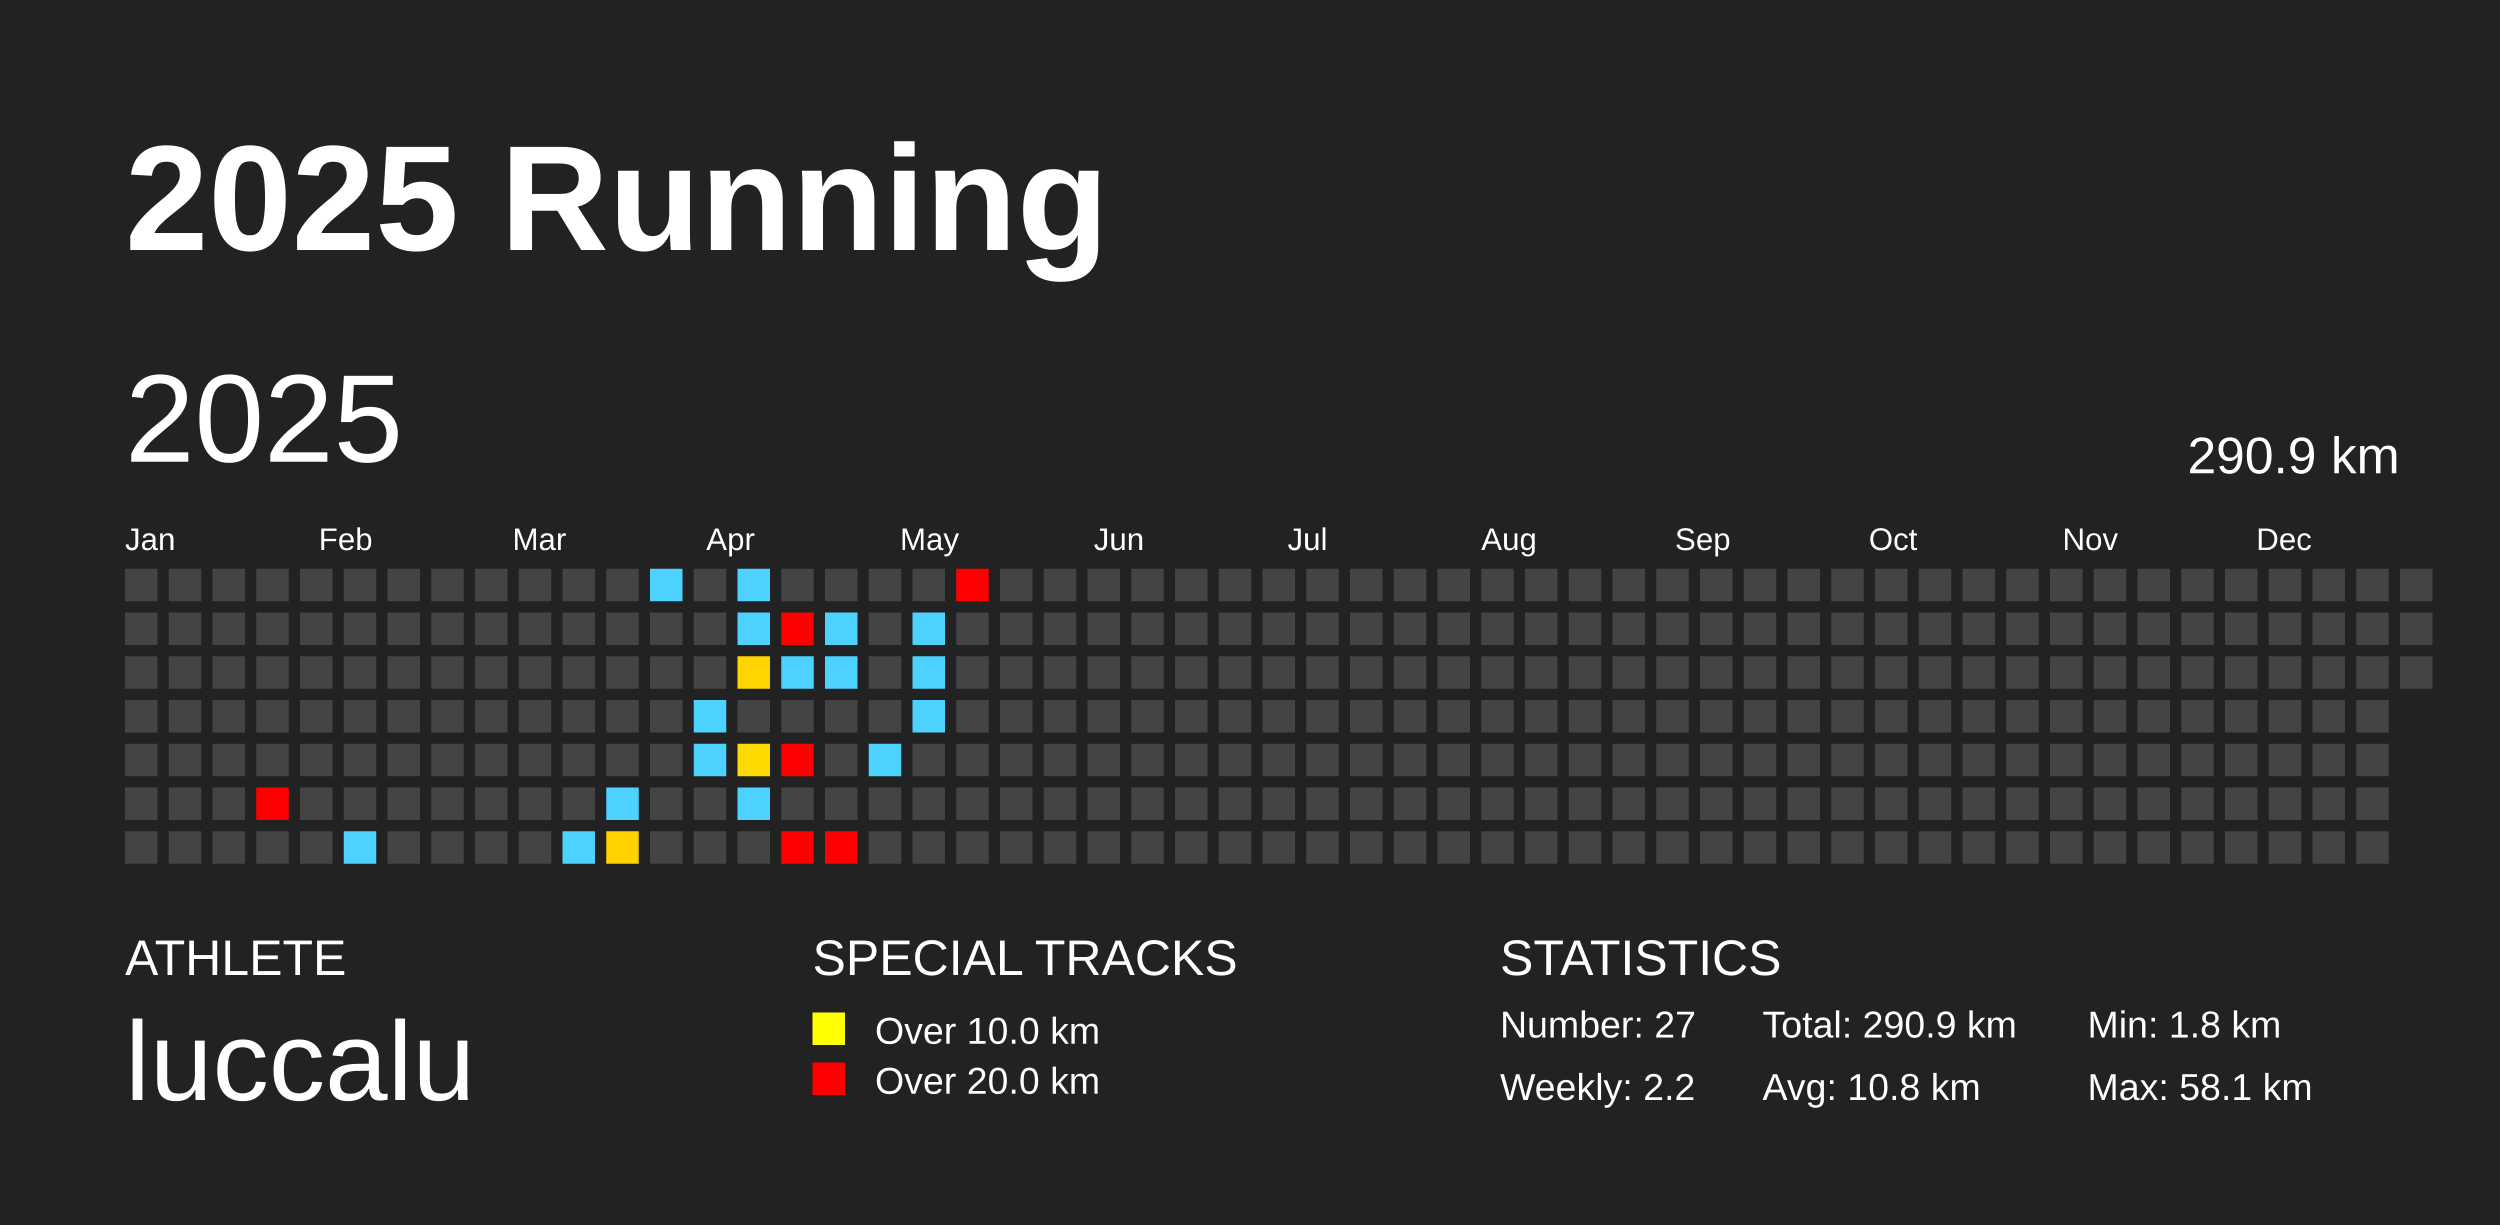
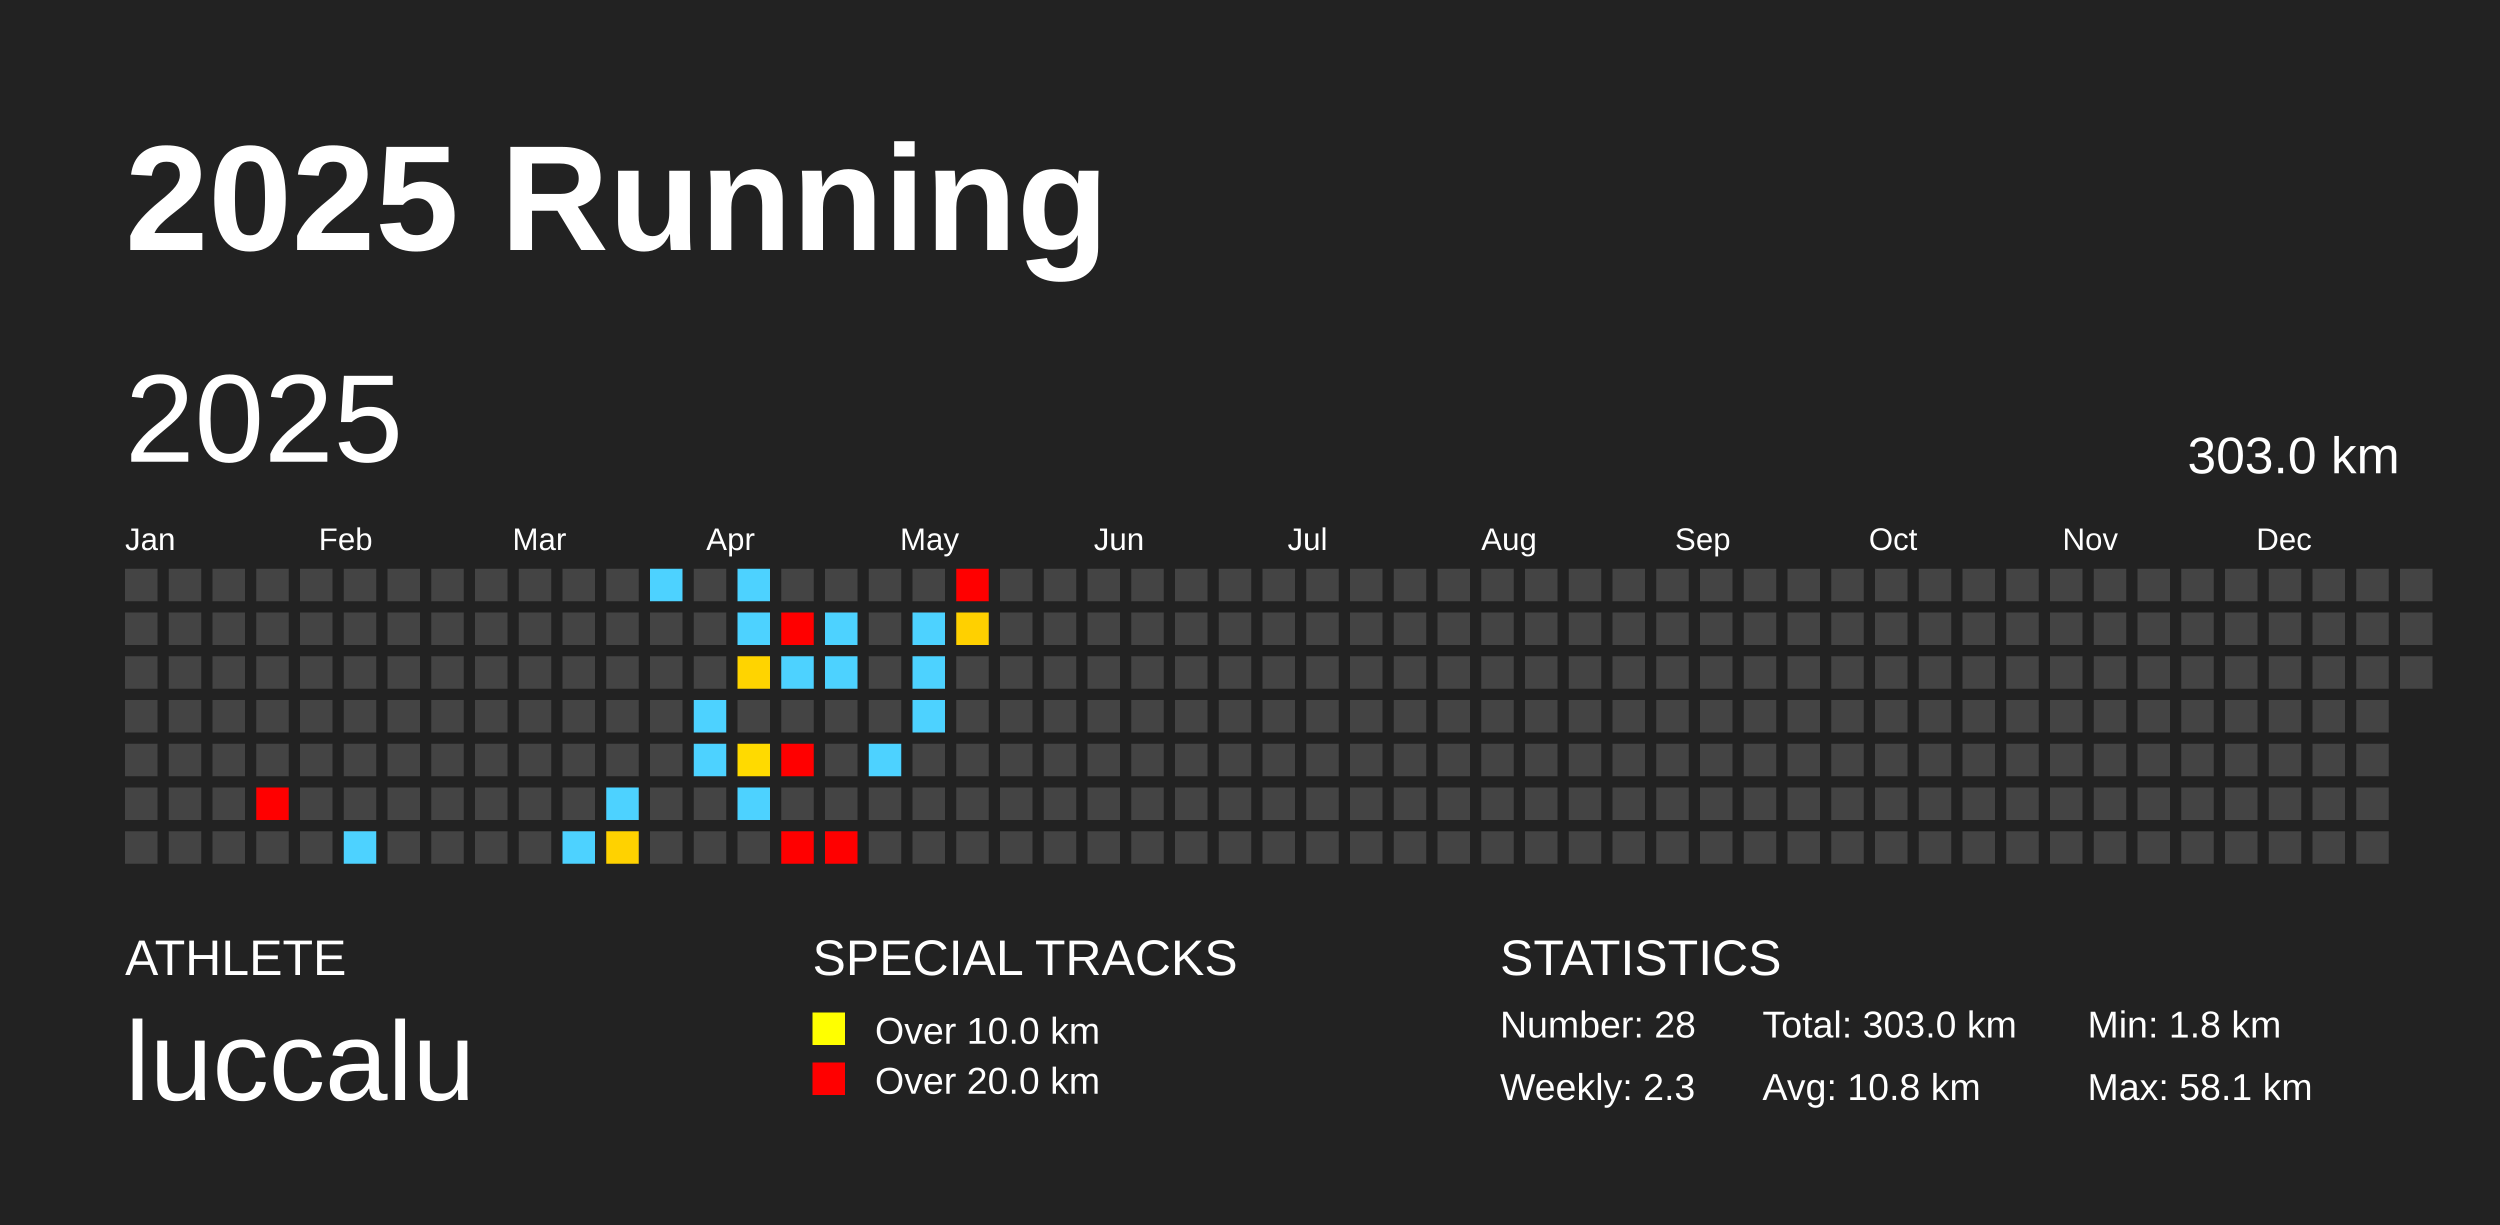
<svg xmlns="http://www.w3.org/2000/svg" baseProfile="full" height="98mm" version="1.1" viewBox="0,0,200,98" width="200mm">
  <defs />
  <rect fill="#222222" height="98" width="200" x="0" y="0" />
  <text fill="#FFFFFF" style="font-size:12px; font-family:Arial; font-weight:bold;" x="10" y="20">2025 Running</text>
  <text fill="#FFFFFF" style="font-size:4px; font-family:Arial" x="10" y="78">ATHLETE</text>
  <text fill="#FFFFFF" style="font-size:9px; font-family:Arial" x="10" y="88">luccalu</text>
  <text fill="#FFFFFF" style="font-size:4px; font-family:Arial" x="65" y="78">SPECIAL TRACKS</text>
  <rect fill="yellow" height="2.6" width="2.6" x="65" y="81" />
  <text fill="#FFFFFF" style="font-size:3px; font-family:Arial" x="70" y="83.5">Over 10.0 km</text>
  <rect fill="red" height="2.6" width="2.6" x="65" y="85" />
  <text fill="#FFFFFF" style="font-size:3px; font-family:Arial" x="70" y="87.5">Over 20.0 km</text>
  <text fill="#FFFFFF" style="font-size:4px; font-family:Arial" x="120" y="78">STATISTICS</text>
-   <text fill="#FFFFFF" style="font-size:3px; font-family:Arial" x="120" y="83">Number: 27</text>
-   <text fill="#FFFFFF" style="font-size:3px; font-family:Arial" x="120" y="88">Weekly: 2.2</text>
-   <text fill="#FFFFFF" style="font-size:3px; font-family:Arial" x="141" y="83">Total: 290.9 km</text>
+   <text fill="#FFFFFF" style="font-size:3px; font-family:Arial" x="120" y="83">Number: 28</text>
+   <text fill="#FFFFFF" style="font-size:3px; font-family:Arial" x="120" y="88">Weekly: 2.3</text>
+   <text fill="#FFFFFF" style="font-size:3px; font-family:Arial" x="141" y="83">Total: 303.0 km</text>
  <text fill="#FFFFFF" style="font-size:3px; font-family:Arial" x="141" y="88">Avg: 10.8 km</text>
  <text fill="#FFFFFF" style="font-size:3px; font-family:Arial" x="167" y="83">Min: 1.8 km</text>
  <text fill="#FFFFFF" style="font-size:3px; font-family:Arial" x="167" y="88">Max: 58.1 km</text>
  <text dominant-baseline="hanging" fill="#FFFFFF" style="font-size:10.0px; font-family:Arial;" x="10" y="30">2025</text>
-   <text dominant-baseline="hanging" fill="#FFFFFF" style="font-size:4.125px; font-family:Arial;" x="175" y="35">290.9 km</text>
+   <text dominant-baseline="hanging" fill="#FFFFFF" style="font-size:4.125px; font-family:Arial;" x="175" y="35">303.0 km</text>
  <text fill="#FFFFFF" style="font-size:2.5px; font-family:Arial" x="10.0" y="44">Jan</text>
  <text fill="#FFFFFF" style="font-size:2.5px; font-family:Arial" x="25.5" y="44">Feb</text>
  <text fill="#FFFFFF" style="font-size:2.5px; font-family:Arial" x="41.0" y="44">Mar</text>
  <text fill="#FFFFFF" style="font-size:2.5px; font-family:Arial" x="56.5" y="44">Apr</text>
  <text fill="#FFFFFF" style="font-size:2.5px; font-family:Arial" x="72.0" y="44">May</text>
  <text fill="#FFFFFF" style="font-size:2.5px; font-family:Arial" x="87.5" y="44">Jun</text>
  <text fill="#FFFFFF" style="font-size:2.5px; font-family:Arial" x="103.0" y="44">Jul</text>
  <text fill="#FFFFFF" style="font-size:2.5px; font-family:Arial" x="118.5" y="44">Aug</text>
  <text fill="#FFFFFF" style="font-size:2.5px; font-family:Arial" x="134.0" y="44">Sep</text>
  <text fill="#FFFFFF" style="font-size:2.5px; font-family:Arial" x="149.5" y="44">Oct</text>
  <text fill="#FFFFFF" style="font-size:2.5px; font-family:Arial" x="165.0" y="44">Nov</text>
  <text fill="#FFFFFF" style="font-size:2.5px; font-family:Arial" x="180.5" y="44">Dec</text>
  <rect fill="#444444" height="2.6" width="2.6" x="10.0" y="45.5" />
  <rect fill="#444444" height="2.6" width="2.6" x="10.0" y="49.0" />
  <rect fill="#444444" height="2.6" width="2.6" x="10.0" y="52.5" />
  <rect fill="#444444" height="2.6" width="2.6" x="10.0" y="56.0" />
  <rect fill="#444444" height="2.6" width="2.6" x="10.0" y="59.5" />
  <rect fill="#444444" height="2.6" width="2.6" x="10.0" y="63.0" />
  <rect fill="#444444" height="2.6" width="2.6" x="10.0" y="66.5" />
  <rect fill="#444444" height="2.6" width="2.6" x="13.5" y="45.5" />
  <rect fill="#444444" height="2.6" width="2.6" x="13.5" y="49.0" />
  <rect fill="#444444" height="2.6" width="2.6" x="13.5" y="52.5" />
  <rect fill="#444444" height="2.6" width="2.6" x="13.5" y="56.0" />
  <rect fill="#444444" height="2.6" width="2.6" x="13.5" y="59.5" />
  <rect fill="#444444" height="2.6" width="2.6" x="13.5" y="63.0" />
  <rect fill="#444444" height="2.6" width="2.6" x="13.5" y="66.5" />
  <rect fill="#444444" height="2.6" width="2.6" x="17.0" y="45.5" />
  <rect fill="#444444" height="2.6" width="2.6" x="17.0" y="49.0" />
  <rect fill="#444444" height="2.6" width="2.6" x="17.0" y="52.5" />
  <rect fill="#444444" height="2.6" width="2.6" x="17.0" y="56.0" />
  <rect fill="#444444" height="2.6" width="2.6" x="17.0" y="59.5" />
  <rect fill="#444444" height="2.6" width="2.6" x="17.0" y="63.0" />
  <rect fill="#444444" height="2.6" width="2.6" x="17.0" y="66.5" />
  <rect fill="#444444" height="2.6" width="2.6" x="20.5" y="45.5" />
  <rect fill="#444444" height="2.6" width="2.6" x="20.5" y="49.0" />
  <rect fill="#444444" height="2.6" width="2.6" x="20.5" y="52.5" />
  <rect fill="#444444" height="2.6" width="2.6" x="20.5" y="56.0" />
  <rect fill="#444444" height="2.6" width="2.6" x="20.5" y="59.5" />
  <rect fill="red" height="2.6" width="2.6" x="20.5" y="63.0" />
  <rect fill="#444444" height="2.6" width="2.6" x="20.5" y="66.5" />
  <rect fill="#444444" height="2.6" width="2.6" x="24.0" y="45.5" />
  <rect fill="#444444" height="2.6" width="2.6" x="24.0" y="49.0" />
  <rect fill="#444444" height="2.6" width="2.6" x="24.0" y="52.5" />
  <rect fill="#444444" height="2.6" width="2.6" x="24.0" y="56.0" />
  <rect fill="#444444" height="2.6" width="2.6" x="24.0" y="59.5" />
  <rect fill="#444444" height="2.6" width="2.6" x="24.0" y="63.0" />
  <rect fill="#444444" height="2.6" width="2.6" x="24.0" y="66.5" />
  <rect fill="#444444" height="2.6" width="2.6" x="27.5" y="45.5" />
  <rect fill="#444444" height="2.6" width="2.6" x="27.5" y="49.0" />
  <rect fill="#444444" height="2.6" width="2.6" x="27.5" y="52.5" />
  <rect fill="#444444" height="2.6" width="2.6" x="27.5" y="56.0" />
  <rect fill="#444444" height="2.6" width="2.6" x="27.5" y="59.5" />
  <rect fill="#444444" height="2.6" width="2.6" x="27.5" y="63.0" />
  <rect fill="#4dd2ff" height="2.6" width="2.6" x="27.5" y="66.5" />
  <rect fill="#444444" height="2.6" width="2.6" x="31.0" y="45.5" />
  <rect fill="#444444" height="2.6" width="2.6" x="31.0" y="49.0" />
  <rect fill="#444444" height="2.6" width="2.6" x="31.0" y="52.5" />
  <rect fill="#444444" height="2.6" width="2.6" x="31.0" y="56.0" />
  <rect fill="#444444" height="2.6" width="2.6" x="31.0" y="59.5" />
  <rect fill="#444444" height="2.6" width="2.6" x="31.0" y="63.0" />
  <rect fill="#444444" height="2.6" width="2.6" x="31.0" y="66.5" />
  <rect fill="#444444" height="2.6" width="2.6" x="34.5" y="45.5" />
  <rect fill="#444444" height="2.6" width="2.6" x="34.5" y="49.0" />
  <rect fill="#444444" height="2.6" width="2.6" x="34.5" y="52.5" />
  <rect fill="#444444" height="2.6" width="2.6" x="34.5" y="56.0" />
  <rect fill="#444444" height="2.6" width="2.6" x="34.5" y="59.5" />
  <rect fill="#444444" height="2.6" width="2.6" x="34.5" y="63.0" />
  <rect fill="#444444" height="2.6" width="2.6" x="34.5" y="66.5" />
  <rect fill="#444444" height="2.6" width="2.6" x="38.0" y="45.5" />
  <rect fill="#444444" height="2.6" width="2.6" x="38.0" y="49.0" />
  <rect fill="#444444" height="2.6" width="2.6" x="38.0" y="52.5" />
  <rect fill="#444444" height="2.6" width="2.6" x="38.0" y="56.0" />
  <rect fill="#444444" height="2.6" width="2.6" x="38.0" y="59.5" />
  <rect fill="#444444" height="2.6" width="2.6" x="38.0" y="63.0" />
  <rect fill="#444444" height="2.6" width="2.6" x="38.0" y="66.5" />
  <rect fill="#444444" height="2.6" width="2.6" x="41.5" y="45.5" />
  <rect fill="#444444" height="2.6" width="2.6" x="41.5" y="49.0" />
  <rect fill="#444444" height="2.6" width="2.6" x="41.5" y="52.5" />
  <rect fill="#444444" height="2.6" width="2.6" x="41.5" y="56.0" />
  <rect fill="#444444" height="2.6" width="2.6" x="41.5" y="59.5" />
  <rect fill="#444444" height="2.6" width="2.6" x="41.5" y="63.0" />
  <rect fill="#444444" height="2.6" width="2.6" x="41.5" y="66.5" />
  <rect fill="#444444" height="2.6" width="2.6" x="45.0" y="45.5" />
  <rect fill="#444444" height="2.6" width="2.6" x="45.0" y="49.0" />
  <rect fill="#444444" height="2.6" width="2.6" x="45.0" y="52.5" />
  <rect fill="#444444" height="2.6" width="2.6" x="45.0" y="56.0" />
  <rect fill="#444444" height="2.6" width="2.6" x="45.0" y="59.5" />
  <rect fill="#444444" height="2.6" width="2.6" x="45.0" y="63.0" />
  <rect fill="#4dd2ff" height="2.6" width="2.6" x="45.0" y="66.5" />
  <rect fill="#444444" height="2.6" width="2.6" x="48.5" y="45.5" />
  <rect fill="#444444" height="2.6" width="2.6" x="48.5" y="49.0" />
  <rect fill="#444444" height="2.6" width="2.6" x="48.5" y="52.5" />
  <rect fill="#444444" height="2.6" width="2.6" x="48.5" y="56.0" />
  <rect fill="#444444" height="2.6" width="2.6" x="48.5" y="59.5" />
  <rect fill="#4dd2ff" height="2.6" width="2.6" x="48.5" y="63.0" />
  <rect fill="#ffd200" height="2.6" width="2.6" x="48.5" y="66.5" />
  <rect fill="#4dd2ff" height="2.6" width="2.6" x="52.0" y="45.5" />
  <rect fill="#444444" height="2.6" width="2.6" x="52.0" y="49.0" />
  <rect fill="#444444" height="2.6" width="2.6" x="52.0" y="52.5" />
  <rect fill="#444444" height="2.6" width="2.6" x="52.0" y="56.0" />
  <rect fill="#444444" height="2.6" width="2.6" x="52.0" y="59.5" />
  <rect fill="#444444" height="2.6" width="2.6" x="52.0" y="63.0" />
  <rect fill="#444444" height="2.6" width="2.6" x="52.0" y="66.5" />
  <rect fill="#444444" height="2.6" width="2.6" x="55.5" y="45.5" />
  <rect fill="#444444" height="2.6" width="2.6" x="55.5" y="49.0" />
  <rect fill="#444444" height="2.6" width="2.6" x="55.5" y="52.5" />
  <rect fill="#4dd2ff" height="2.6" width="2.6" x="55.5" y="56.0" />
  <rect fill="#4dd2ff" height="2.6" width="2.6" x="55.5" y="59.5" />
  <rect fill="#444444" height="2.6" width="2.6" x="55.5" y="63.0" />
  <rect fill="#444444" height="2.6" width="2.6" x="55.5" y="66.5" />
  <rect fill="#4dd2ff" height="2.6" width="2.6" x="59.0" y="45.5" />
  <rect fill="#4dd2ff" height="2.6" width="2.6" x="59.0" y="49.0" />
  <rect fill="#ffd400" height="2.6" width="2.6" x="59.0" y="52.5" />
  <rect fill="#444444" height="2.6" width="2.6" x="59.0" y="56.0" />
  <rect fill="#ffda00" height="2.6" width="2.6" x="59.0" y="59.5" />
  <rect fill="#4dd2ff" height="2.6" width="2.6" x="59.0" y="63.0" />
  <rect fill="#444444" height="2.6" width="2.6" x="59.0" y="66.5" />
  <rect fill="#444444" height="2.6" width="2.6" x="62.5" y="45.5" />
  <rect fill="red" height="2.6" width="2.6" x="62.5" y="49.0" />
  <rect fill="#4dd2ff" height="2.6" width="2.6" x="62.5" y="52.5" />
  <rect fill="#444444" height="2.6" width="2.6" x="62.5" y="56.0" />
  <rect fill="red" height="2.6" width="2.6" x="62.5" y="59.5" />
  <rect fill="#444444" height="2.6" width="2.6" x="62.5" y="63.0" />
  <rect fill="red" height="2.6" width="2.6" x="62.5" y="66.5" />
  <rect fill="#444444" height="2.6" width="2.6" x="66.0" y="45.5" />
  <rect fill="#4dd2ff" height="2.6" width="2.6" x="66.0" y="49.0" />
  <rect fill="#4dd2ff" height="2.6" width="2.6" x="66.0" y="52.5" />
  <rect fill="#444444" height="2.6" width="2.6" x="66.0" y="56.0" />
  <rect fill="#444444" height="2.6" width="2.6" x="66.0" y="59.5" />
  <rect fill="#444444" height="2.6" width="2.6" x="66.0" y="63.0" />
  <rect fill="red" height="2.6" width="2.6" x="66.0" y="66.5" />
  <rect fill="#444444" height="2.6" width="2.6" x="69.5" y="45.5" />
  <rect fill="#444444" height="2.6" width="2.6" x="69.5" y="49.0" />
  <rect fill="#444444" height="2.6" width="2.6" x="69.5" y="52.5" />
  <rect fill="#444444" height="2.6" width="2.6" x="69.5" y="56.0" />
  <rect fill="#4dd2ff" height="2.6" width="2.6" x="69.5" y="59.5" />
  <rect fill="#444444" height="2.6" width="2.6" x="69.5" y="63.0" />
  <rect fill="#444444" height="2.6" width="2.6" x="69.5" y="66.5" />
  <rect fill="#444444" height="2.6" width="2.6" x="73.0" y="45.5" />
  <rect fill="#4dd2ff" height="2.6" width="2.6" x="73.0" y="49.0" />
  <rect fill="#4dd2ff" height="2.6" width="2.6" x="73.0" y="52.5" />
  <rect fill="#4dd2ff" height="2.6" width="2.6" x="73.0" y="56.0" />
  <rect fill="#444444" height="2.6" width="2.6" x="73.0" y="59.5" />
  <rect fill="#444444" height="2.6" width="2.6" x="73.0" y="63.0" />
  <rect fill="#444444" height="2.6" width="2.6" x="73.0" y="66.5" />
  <rect fill="red" height="2.6" width="2.6" x="76.5" y="45.5" />
-   <rect fill="#444444" height="2.6" width="2.6" x="76.5" y="49.0" />
+   <rect fill="#ffd000" height="2.6" width="2.6" x="76.5" y="49.0" />
  <rect fill="#444444" height="2.6" width="2.6" x="76.5" y="52.5" />
  <rect fill="#444444" height="2.6" width="2.6" x="76.5" y="56.0" />
  <rect fill="#444444" height="2.6" width="2.6" x="76.5" y="59.5" />
  <rect fill="#444444" height="2.6" width="2.6" x="76.5" y="63.0" />
  <rect fill="#444444" height="2.6" width="2.6" x="76.5" y="66.5" />
  <rect fill="#444444" height="2.6" width="2.6" x="80.0" y="45.5" />
  <rect fill="#444444" height="2.6" width="2.6" x="80.0" y="49.0" />
  <rect fill="#444444" height="2.6" width="2.6" x="80.0" y="52.5" />
  <rect fill="#444444" height="2.6" width="2.6" x="80.0" y="56.0" />
  <rect fill="#444444" height="2.6" width="2.6" x="80.0" y="59.5" />
  <rect fill="#444444" height="2.6" width="2.6" x="80.0" y="63.0" />
  <rect fill="#444444" height="2.6" width="2.6" x="80.0" y="66.5" />
  <rect fill="#444444" height="2.6" width="2.6" x="83.5" y="45.5" />
  <rect fill="#444444" height="2.6" width="2.6" x="83.5" y="49.0" />
  <rect fill="#444444" height="2.6" width="2.6" x="83.5" y="52.5" />
  <rect fill="#444444" height="2.6" width="2.6" x="83.5" y="56.0" />
  <rect fill="#444444" height="2.6" width="2.6" x="83.5" y="59.5" />
  <rect fill="#444444" height="2.6" width="2.6" x="83.5" y="63.0" />
  <rect fill="#444444" height="2.6" width="2.6" x="83.5" y="66.5" />
  <rect fill="#444444" height="2.6" width="2.6" x="87.0" y="45.5" />
  <rect fill="#444444" height="2.6" width="2.6" x="87.0" y="49.0" />
  <rect fill="#444444" height="2.6" width="2.6" x="87.0" y="52.5" />
  <rect fill="#444444" height="2.6" width="2.6" x="87.0" y="56.0" />
  <rect fill="#444444" height="2.6" width="2.6" x="87.0" y="59.5" />
  <rect fill="#444444" height="2.6" width="2.6" x="87.0" y="63.0" />
  <rect fill="#444444" height="2.6" width="2.6" x="87.0" y="66.5" />
  <rect fill="#444444" height="2.6" width="2.6" x="90.5" y="45.5" />
  <rect fill="#444444" height="2.6" width="2.6" x="90.5" y="49.0" />
  <rect fill="#444444" height="2.6" width="2.6" x="90.5" y="52.5" />
  <rect fill="#444444" height="2.6" width="2.6" x="90.5" y="56.0" />
  <rect fill="#444444" height="2.6" width="2.6" x="90.5" y="59.5" />
  <rect fill="#444444" height="2.6" width="2.6" x="90.5" y="63.0" />
  <rect fill="#444444" height="2.6" width="2.6" x="90.5" y="66.5" />
  <rect fill="#444444" height="2.6" width="2.6" x="94.0" y="45.5" />
  <rect fill="#444444" height="2.6" width="2.6" x="94.0" y="49.0" />
  <rect fill="#444444" height="2.6" width="2.6" x="94.0" y="52.5" />
  <rect fill="#444444" height="2.6" width="2.6" x="94.0" y="56.0" />
  <rect fill="#444444" height="2.6" width="2.6" x="94.0" y="59.5" />
  <rect fill="#444444" height="2.6" width="2.6" x="94.0" y="63.0" />
  <rect fill="#444444" height="2.6" width="2.6" x="94.0" y="66.5" />
  <rect fill="#444444" height="2.6" width="2.6" x="97.5" y="45.5" />
  <rect fill="#444444" height="2.6" width="2.6" x="97.5" y="49.0" />
  <rect fill="#444444" height="2.6" width="2.6" x="97.5" y="52.5" />
  <rect fill="#444444" height="2.6" width="2.6" x="97.5" y="56.0" />
  <rect fill="#444444" height="2.6" width="2.6" x="97.5" y="59.5" />
  <rect fill="#444444" height="2.6" width="2.6" x="97.5" y="63.0" />
  <rect fill="#444444" height="2.6" width="2.6" x="97.5" y="66.5" />
  <rect fill="#444444" height="2.6" width="2.6" x="101.0" y="45.5" />
  <rect fill="#444444" height="2.6" width="2.6" x="101.0" y="49.0" />
  <rect fill="#444444" height="2.6" width="2.6" x="101.0" y="52.5" />
  <rect fill="#444444" height="2.6" width="2.6" x="101.0" y="56.0" />
  <rect fill="#444444" height="2.6" width="2.6" x="101.0" y="59.5" />
  <rect fill="#444444" height="2.6" width="2.6" x="101.0" y="63.0" />
  <rect fill="#444444" height="2.6" width="2.6" x="101.0" y="66.5" />
  <rect fill="#444444" height="2.6" width="2.6" x="104.5" y="45.5" />
  <rect fill="#444444" height="2.6" width="2.6" x="104.5" y="49.0" />
  <rect fill="#444444" height="2.6" width="2.6" x="104.5" y="52.5" />
  <rect fill="#444444" height="2.6" width="2.6" x="104.5" y="56.0" />
  <rect fill="#444444" height="2.6" width="2.6" x="104.5" y="59.5" />
  <rect fill="#444444" height="2.6" width="2.6" x="104.5" y="63.0" />
  <rect fill="#444444" height="2.6" width="2.6" x="104.5" y="66.5" />
  <rect fill="#444444" height="2.6" width="2.6" x="108.0" y="45.5" />
  <rect fill="#444444" height="2.6" width="2.6" x="108.0" y="49.0" />
  <rect fill="#444444" height="2.6" width="2.6" x="108.0" y="52.5" />
  <rect fill="#444444" height="2.6" width="2.6" x="108.0" y="56.0" />
  <rect fill="#444444" height="2.6" width="2.6" x="108.0" y="59.5" />
  <rect fill="#444444" height="2.6" width="2.6" x="108.0" y="63.0" />
  <rect fill="#444444" height="2.6" width="2.6" x="108.0" y="66.5" />
  <rect fill="#444444" height="2.6" width="2.6" x="111.5" y="45.5" />
  <rect fill="#444444" height="2.6" width="2.6" x="111.5" y="49.0" />
  <rect fill="#444444" height="2.6" width="2.6" x="111.5" y="52.5" />
  <rect fill="#444444" height="2.6" width="2.6" x="111.5" y="56.0" />
  <rect fill="#444444" height="2.6" width="2.6" x="111.5" y="59.5" />
  <rect fill="#444444" height="2.6" width="2.6" x="111.5" y="63.0" />
  <rect fill="#444444" height="2.6" width="2.6" x="111.5" y="66.5" />
  <rect fill="#444444" height="2.6" width="2.6" x="115.0" y="45.5" />
  <rect fill="#444444" height="2.6" width="2.6" x="115.0" y="49.0" />
  <rect fill="#444444" height="2.6" width="2.6" x="115.0" y="52.5" />
  <rect fill="#444444" height="2.6" width="2.6" x="115.0" y="56.0" />
  <rect fill="#444444" height="2.6" width="2.6" x="115.0" y="59.5" />
  <rect fill="#444444" height="2.6" width="2.6" x="115.0" y="63.0" />
  <rect fill="#444444" height="2.6" width="2.6" x="115.0" y="66.5" />
  <rect fill="#444444" height="2.6" width="2.6" x="118.5" y="45.5" />
  <rect fill="#444444" height="2.6" width="2.6" x="118.5" y="49.0" />
  <rect fill="#444444" height="2.6" width="2.6" x="118.5" y="52.5" />
  <rect fill="#444444" height="2.6" width="2.6" x="118.5" y="56.0" />
  <rect fill="#444444" height="2.6" width="2.6" x="118.5" y="59.5" />
  <rect fill="#444444" height="2.6" width="2.6" x="118.5" y="63.0" />
  <rect fill="#444444" height="2.6" width="2.6" x="118.5" y="66.5" />
  <rect fill="#444444" height="2.6" width="2.6" x="122.0" y="45.5" />
  <rect fill="#444444" height="2.6" width="2.6" x="122.0" y="49.0" />
  <rect fill="#444444" height="2.6" width="2.6" x="122.0" y="52.5" />
  <rect fill="#444444" height="2.6" width="2.6" x="122.0" y="56.0" />
  <rect fill="#444444" height="2.6" width="2.6" x="122.0" y="59.5" />
  <rect fill="#444444" height="2.6" width="2.6" x="122.0" y="63.0" />
  <rect fill="#444444" height="2.6" width="2.6" x="122.0" y="66.5" />
  <rect fill="#444444" height="2.6" width="2.6" x="125.5" y="45.5" />
  <rect fill="#444444" height="2.6" width="2.6" x="125.5" y="49.0" />
  <rect fill="#444444" height="2.6" width="2.6" x="125.5" y="52.5" />
  <rect fill="#444444" height="2.6" width="2.6" x="125.5" y="56.0" />
  <rect fill="#444444" height="2.6" width="2.6" x="125.5" y="59.5" />
  <rect fill="#444444" height="2.6" width="2.6" x="125.5" y="63.0" />
  <rect fill="#444444" height="2.6" width="2.6" x="125.5" y="66.5" />
  <rect fill="#444444" height="2.6" width="2.6" x="129.0" y="45.5" />
  <rect fill="#444444" height="2.6" width="2.6" x="129.0" y="49.0" />
  <rect fill="#444444" height="2.6" width="2.6" x="129.0" y="52.5" />
  <rect fill="#444444" height="2.6" width="2.6" x="129.0" y="56.0" />
  <rect fill="#444444" height="2.6" width="2.6" x="129.0" y="59.5" />
  <rect fill="#444444" height="2.6" width="2.6" x="129.0" y="63.0" />
  <rect fill="#444444" height="2.6" width="2.6" x="129.0" y="66.5" />
  <rect fill="#444444" height="2.6" width="2.6" x="132.5" y="45.5" />
  <rect fill="#444444" height="2.6" width="2.6" x="132.5" y="49.0" />
  <rect fill="#444444" height="2.6" width="2.6" x="132.5" y="52.5" />
  <rect fill="#444444" height="2.6" width="2.6" x="132.5" y="56.0" />
  <rect fill="#444444" height="2.6" width="2.6" x="132.5" y="59.5" />
  <rect fill="#444444" height="2.6" width="2.6" x="132.5" y="63.0" />
  <rect fill="#444444" height="2.6" width="2.6" x="132.5" y="66.5" />
  <rect fill="#444444" height="2.6" width="2.6" x="136.0" y="45.5" />
  <rect fill="#444444" height="2.6" width="2.6" x="136.0" y="49.0" />
  <rect fill="#444444" height="2.6" width="2.6" x="136.0" y="52.5" />
  <rect fill="#444444" height="2.6" width="2.6" x="136.0" y="56.0" />
  <rect fill="#444444" height="2.6" width="2.6" x="136.0" y="59.5" />
  <rect fill="#444444" height="2.6" width="2.6" x="136.0" y="63.0" />
  <rect fill="#444444" height="2.6" width="2.6" x="136.0" y="66.5" />
  <rect fill="#444444" height="2.6" width="2.6" x="139.5" y="45.5" />
  <rect fill="#444444" height="2.6" width="2.6" x="139.5" y="49.0" />
  <rect fill="#444444" height="2.6" width="2.6" x="139.5" y="52.5" />
  <rect fill="#444444" height="2.6" width="2.6" x="139.5" y="56.0" />
  <rect fill="#444444" height="2.6" width="2.6" x="139.5" y="59.5" />
  <rect fill="#444444" height="2.6" width="2.6" x="139.5" y="63.0" />
  <rect fill="#444444" height="2.6" width="2.6" x="139.5" y="66.5" />
  <rect fill="#444444" height="2.6" width="2.6" x="143.0" y="45.5" />
  <rect fill="#444444" height="2.6" width="2.6" x="143.0" y="49.0" />
  <rect fill="#444444" height="2.6" width="2.6" x="143.0" y="52.5" />
  <rect fill="#444444" height="2.6" width="2.6" x="143.0" y="56.0" />
  <rect fill="#444444" height="2.6" width="2.6" x="143.0" y="59.5" />
  <rect fill="#444444" height="2.6" width="2.6" x="143.0" y="63.0" />
  <rect fill="#444444" height="2.6" width="2.6" x="143.0" y="66.5" />
  <rect fill="#444444" height="2.6" width="2.6" x="146.5" y="45.5" />
  <rect fill="#444444" height="2.6" width="2.6" x="146.5" y="49.0" />
  <rect fill="#444444" height="2.6" width="2.6" x="146.5" y="52.5" />
  <rect fill="#444444" height="2.6" width="2.6" x="146.5" y="56.0" />
  <rect fill="#444444" height="2.6" width="2.6" x="146.5" y="59.5" />
  <rect fill="#444444" height="2.6" width="2.6" x="146.5" y="63.0" />
  <rect fill="#444444" height="2.6" width="2.6" x="146.5" y="66.5" />
  <rect fill="#444444" height="2.6" width="2.6" x="150.0" y="45.5" />
  <rect fill="#444444" height="2.6" width="2.6" x="150.0" y="49.0" />
  <rect fill="#444444" height="2.6" width="2.6" x="150.0" y="52.5" />
  <rect fill="#444444" height="2.6" width="2.6" x="150.0" y="56.0" />
  <rect fill="#444444" height="2.6" width="2.6" x="150.0" y="59.5" />
  <rect fill="#444444" height="2.6" width="2.6" x="150.0" y="63.0" />
  <rect fill="#444444" height="2.6" width="2.6" x="150.0" y="66.5" />
  <rect fill="#444444" height="2.6" width="2.6" x="153.5" y="45.5" />
  <rect fill="#444444" height="2.6" width="2.6" x="153.5" y="49.0" />
  <rect fill="#444444" height="2.6" width="2.6" x="153.5" y="52.5" />
  <rect fill="#444444" height="2.6" width="2.6" x="153.5" y="56.0" />
  <rect fill="#444444" height="2.6" width="2.6" x="153.5" y="59.5" />
  <rect fill="#444444" height="2.6" width="2.6" x="153.5" y="63.0" />
  <rect fill="#444444" height="2.6" width="2.6" x="153.5" y="66.5" />
  <rect fill="#444444" height="2.6" width="2.6" x="157.0" y="45.5" />
  <rect fill="#444444" height="2.6" width="2.6" x="157.0" y="49.0" />
  <rect fill="#444444" height="2.6" width="2.6" x="157.0" y="52.5" />
  <rect fill="#444444" height="2.6" width="2.6" x="157.0" y="56.0" />
  <rect fill="#444444" height="2.6" width="2.6" x="157.0" y="59.5" />
  <rect fill="#444444" height="2.6" width="2.6" x="157.0" y="63.0" />
  <rect fill="#444444" height="2.6" width="2.6" x="157.0" y="66.5" />
  <rect fill="#444444" height="2.6" width="2.6" x="160.5" y="45.5" />
  <rect fill="#444444" height="2.6" width="2.6" x="160.5" y="49.0" />
  <rect fill="#444444" height="2.6" width="2.6" x="160.5" y="52.5" />
  <rect fill="#444444" height="2.6" width="2.6" x="160.5" y="56.0" />
  <rect fill="#444444" height="2.6" width="2.6" x="160.5" y="59.5" />
  <rect fill="#444444" height="2.6" width="2.6" x="160.5" y="63.0" />
  <rect fill="#444444" height="2.6" width="2.6" x="160.5" y="66.5" />
  <rect fill="#444444" height="2.6" width="2.6" x="164.0" y="45.5" />
  <rect fill="#444444" height="2.6" width="2.6" x="164.0" y="49.0" />
  <rect fill="#444444" height="2.6" width="2.6" x="164.0" y="52.5" />
  <rect fill="#444444" height="2.6" width="2.6" x="164.0" y="56.0" />
  <rect fill="#444444" height="2.6" width="2.6" x="164.0" y="59.5" />
  <rect fill="#444444" height="2.6" width="2.6" x="164.0" y="63.0" />
  <rect fill="#444444" height="2.6" width="2.6" x="164.0" y="66.5" />
  <rect fill="#444444" height="2.6" width="2.6" x="167.5" y="45.5" />
  <rect fill="#444444" height="2.6" width="2.6" x="167.5" y="49.0" />
  <rect fill="#444444" height="2.6" width="2.6" x="167.5" y="52.5" />
  <rect fill="#444444" height="2.6" width="2.6" x="167.5" y="56.0" />
  <rect fill="#444444" height="2.6" width="2.6" x="167.5" y="59.5" />
  <rect fill="#444444" height="2.6" width="2.6" x="167.5" y="63.0" />
  <rect fill="#444444" height="2.6" width="2.6" x="167.5" y="66.5" />
  <rect fill="#444444" height="2.6" width="2.6" x="171.0" y="45.5" />
  <rect fill="#444444" height="2.6" width="2.6" x="171.0" y="49.0" />
  <rect fill="#444444" height="2.6" width="2.6" x="171.0" y="52.5" />
  <rect fill="#444444" height="2.6" width="2.6" x="171.0" y="56.0" />
  <rect fill="#444444" height="2.6" width="2.6" x="171.0" y="59.5" />
  <rect fill="#444444" height="2.6" width="2.6" x="171.0" y="63.0" />
  <rect fill="#444444" height="2.6" width="2.6" x="171.0" y="66.5" />
  <rect fill="#444444" height="2.6" width="2.6" x="174.5" y="45.5" />
  <rect fill="#444444" height="2.6" width="2.6" x="174.5" y="49.0" />
  <rect fill="#444444" height="2.6" width="2.6" x="174.5" y="52.5" />
  <rect fill="#444444" height="2.6" width="2.6" x="174.5" y="56.0" />
  <rect fill="#444444" height="2.6" width="2.6" x="174.5" y="59.5" />
  <rect fill="#444444" height="2.6" width="2.6" x="174.5" y="63.0" />
  <rect fill="#444444" height="2.6" width="2.6" x="174.5" y="66.5" />
  <rect fill="#444444" height="2.6" width="2.6" x="178.0" y="45.5" />
  <rect fill="#444444" height="2.6" width="2.6" x="178.0" y="49.0" />
  <rect fill="#444444" height="2.6" width="2.6" x="178.0" y="52.5" />
  <rect fill="#444444" height="2.6" width="2.6" x="178.0" y="56.0" />
  <rect fill="#444444" height="2.6" width="2.6" x="178.0" y="59.5" />
  <rect fill="#444444" height="2.6" width="2.6" x="178.0" y="63.0" />
  <rect fill="#444444" height="2.6" width="2.6" x="178.0" y="66.5" />
  <rect fill="#444444" height="2.6" width="2.6" x="181.5" y="45.5" />
  <rect fill="#444444" height="2.6" width="2.6" x="181.5" y="49.0" />
  <rect fill="#444444" height="2.6" width="2.6" x="181.5" y="52.5" />
  <rect fill="#444444" height="2.6" width="2.6" x="181.5" y="56.0" />
  <rect fill="#444444" height="2.6" width="2.6" x="181.5" y="59.5" />
  <rect fill="#444444" height="2.6" width="2.6" x="181.5" y="63.0" />
  <rect fill="#444444" height="2.6" width="2.6" x="181.5" y="66.5" />
  <rect fill="#444444" height="2.6" width="2.6" x="185.0" y="45.5" />
  <rect fill="#444444" height="2.6" width="2.6" x="185.0" y="49.0" />
  <rect fill="#444444" height="2.6" width="2.6" x="185.0" y="52.5" />
  <rect fill="#444444" height="2.6" width="2.6" x="185.0" y="56.0" />
  <rect fill="#444444" height="2.6" width="2.6" x="185.0" y="59.5" />
  <rect fill="#444444" height="2.6" width="2.6" x="185.0" y="63.0" />
  <rect fill="#444444" height="2.6" width="2.6" x="185.0" y="66.5" />
  <rect fill="#444444" height="2.6" width="2.6" x="188.5" y="45.5" />
  <rect fill="#444444" height="2.6" width="2.6" x="188.5" y="49.0" />
  <rect fill="#444444" height="2.6" width="2.6" x="188.5" y="52.5" />
  <rect fill="#444444" height="2.6" width="2.6" x="188.5" y="56.0" />
  <rect fill="#444444" height="2.6" width="2.6" x="188.5" y="59.5" />
  <rect fill="#444444" height="2.6" width="2.6" x="188.5" y="63.0" />
  <rect fill="#444444" height="2.6" width="2.6" x="188.5" y="66.5" />
  <rect fill="#444444" height="2.6" width="2.6" x="192.0" y="45.5" />
  <rect fill="#444444" height="2.6" width="2.6" x="192.0" y="49.0" />
  <rect fill="#444444" height="2.6" width="2.6" x="192.0" y="52.5" />
</svg>
